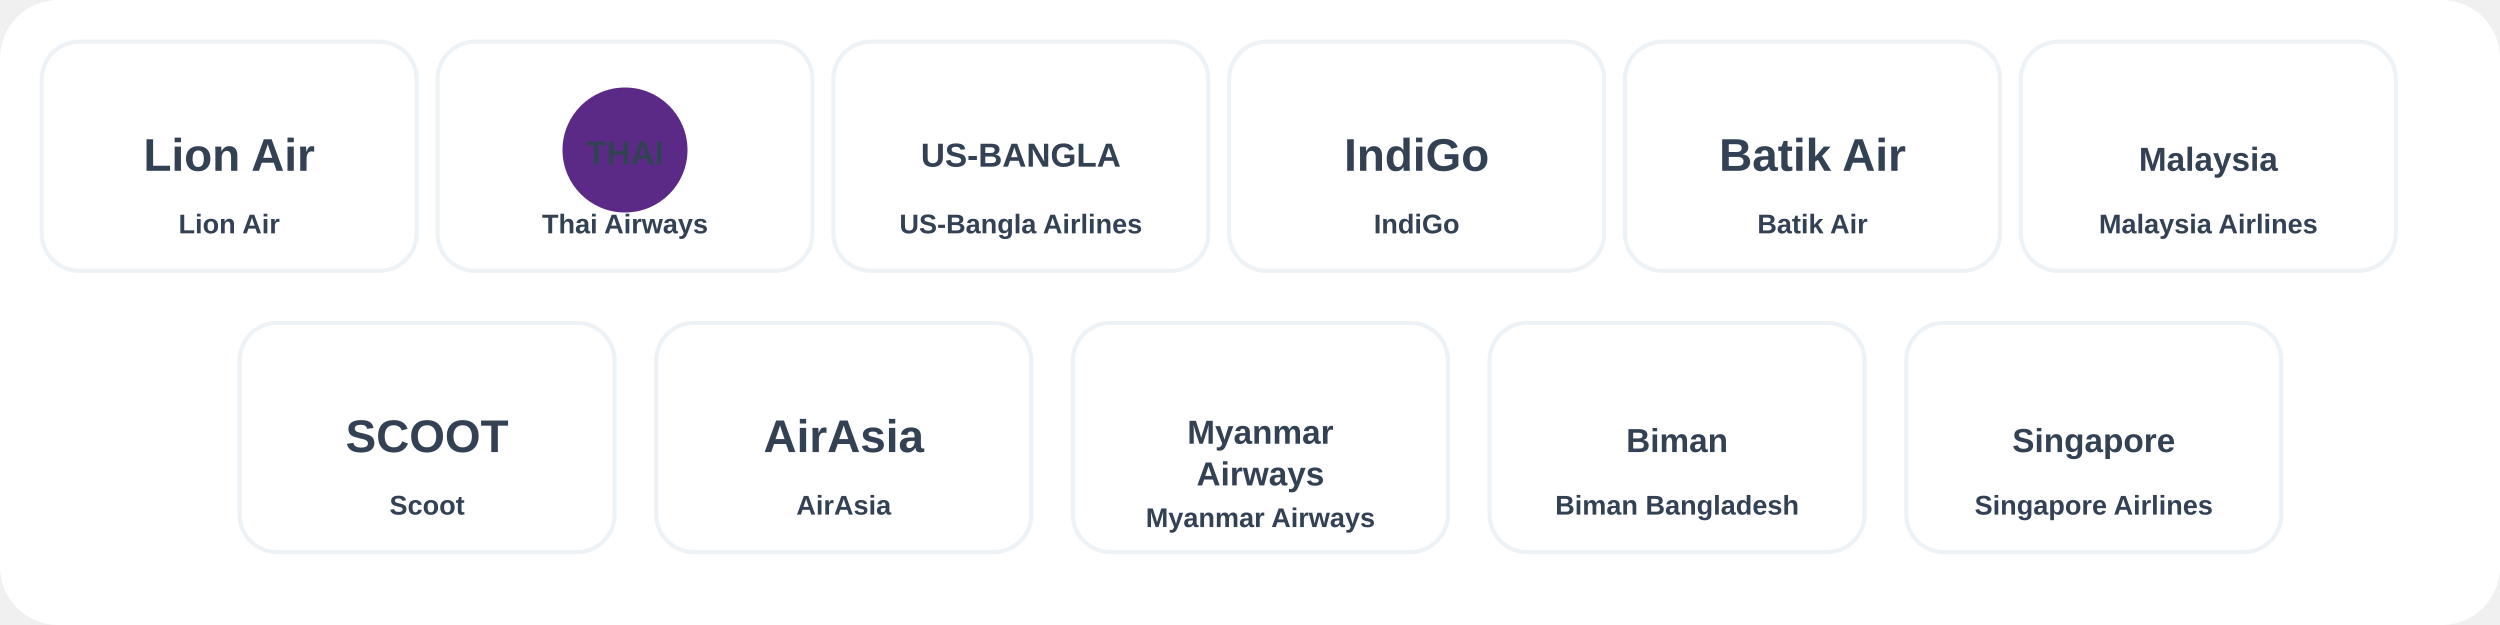
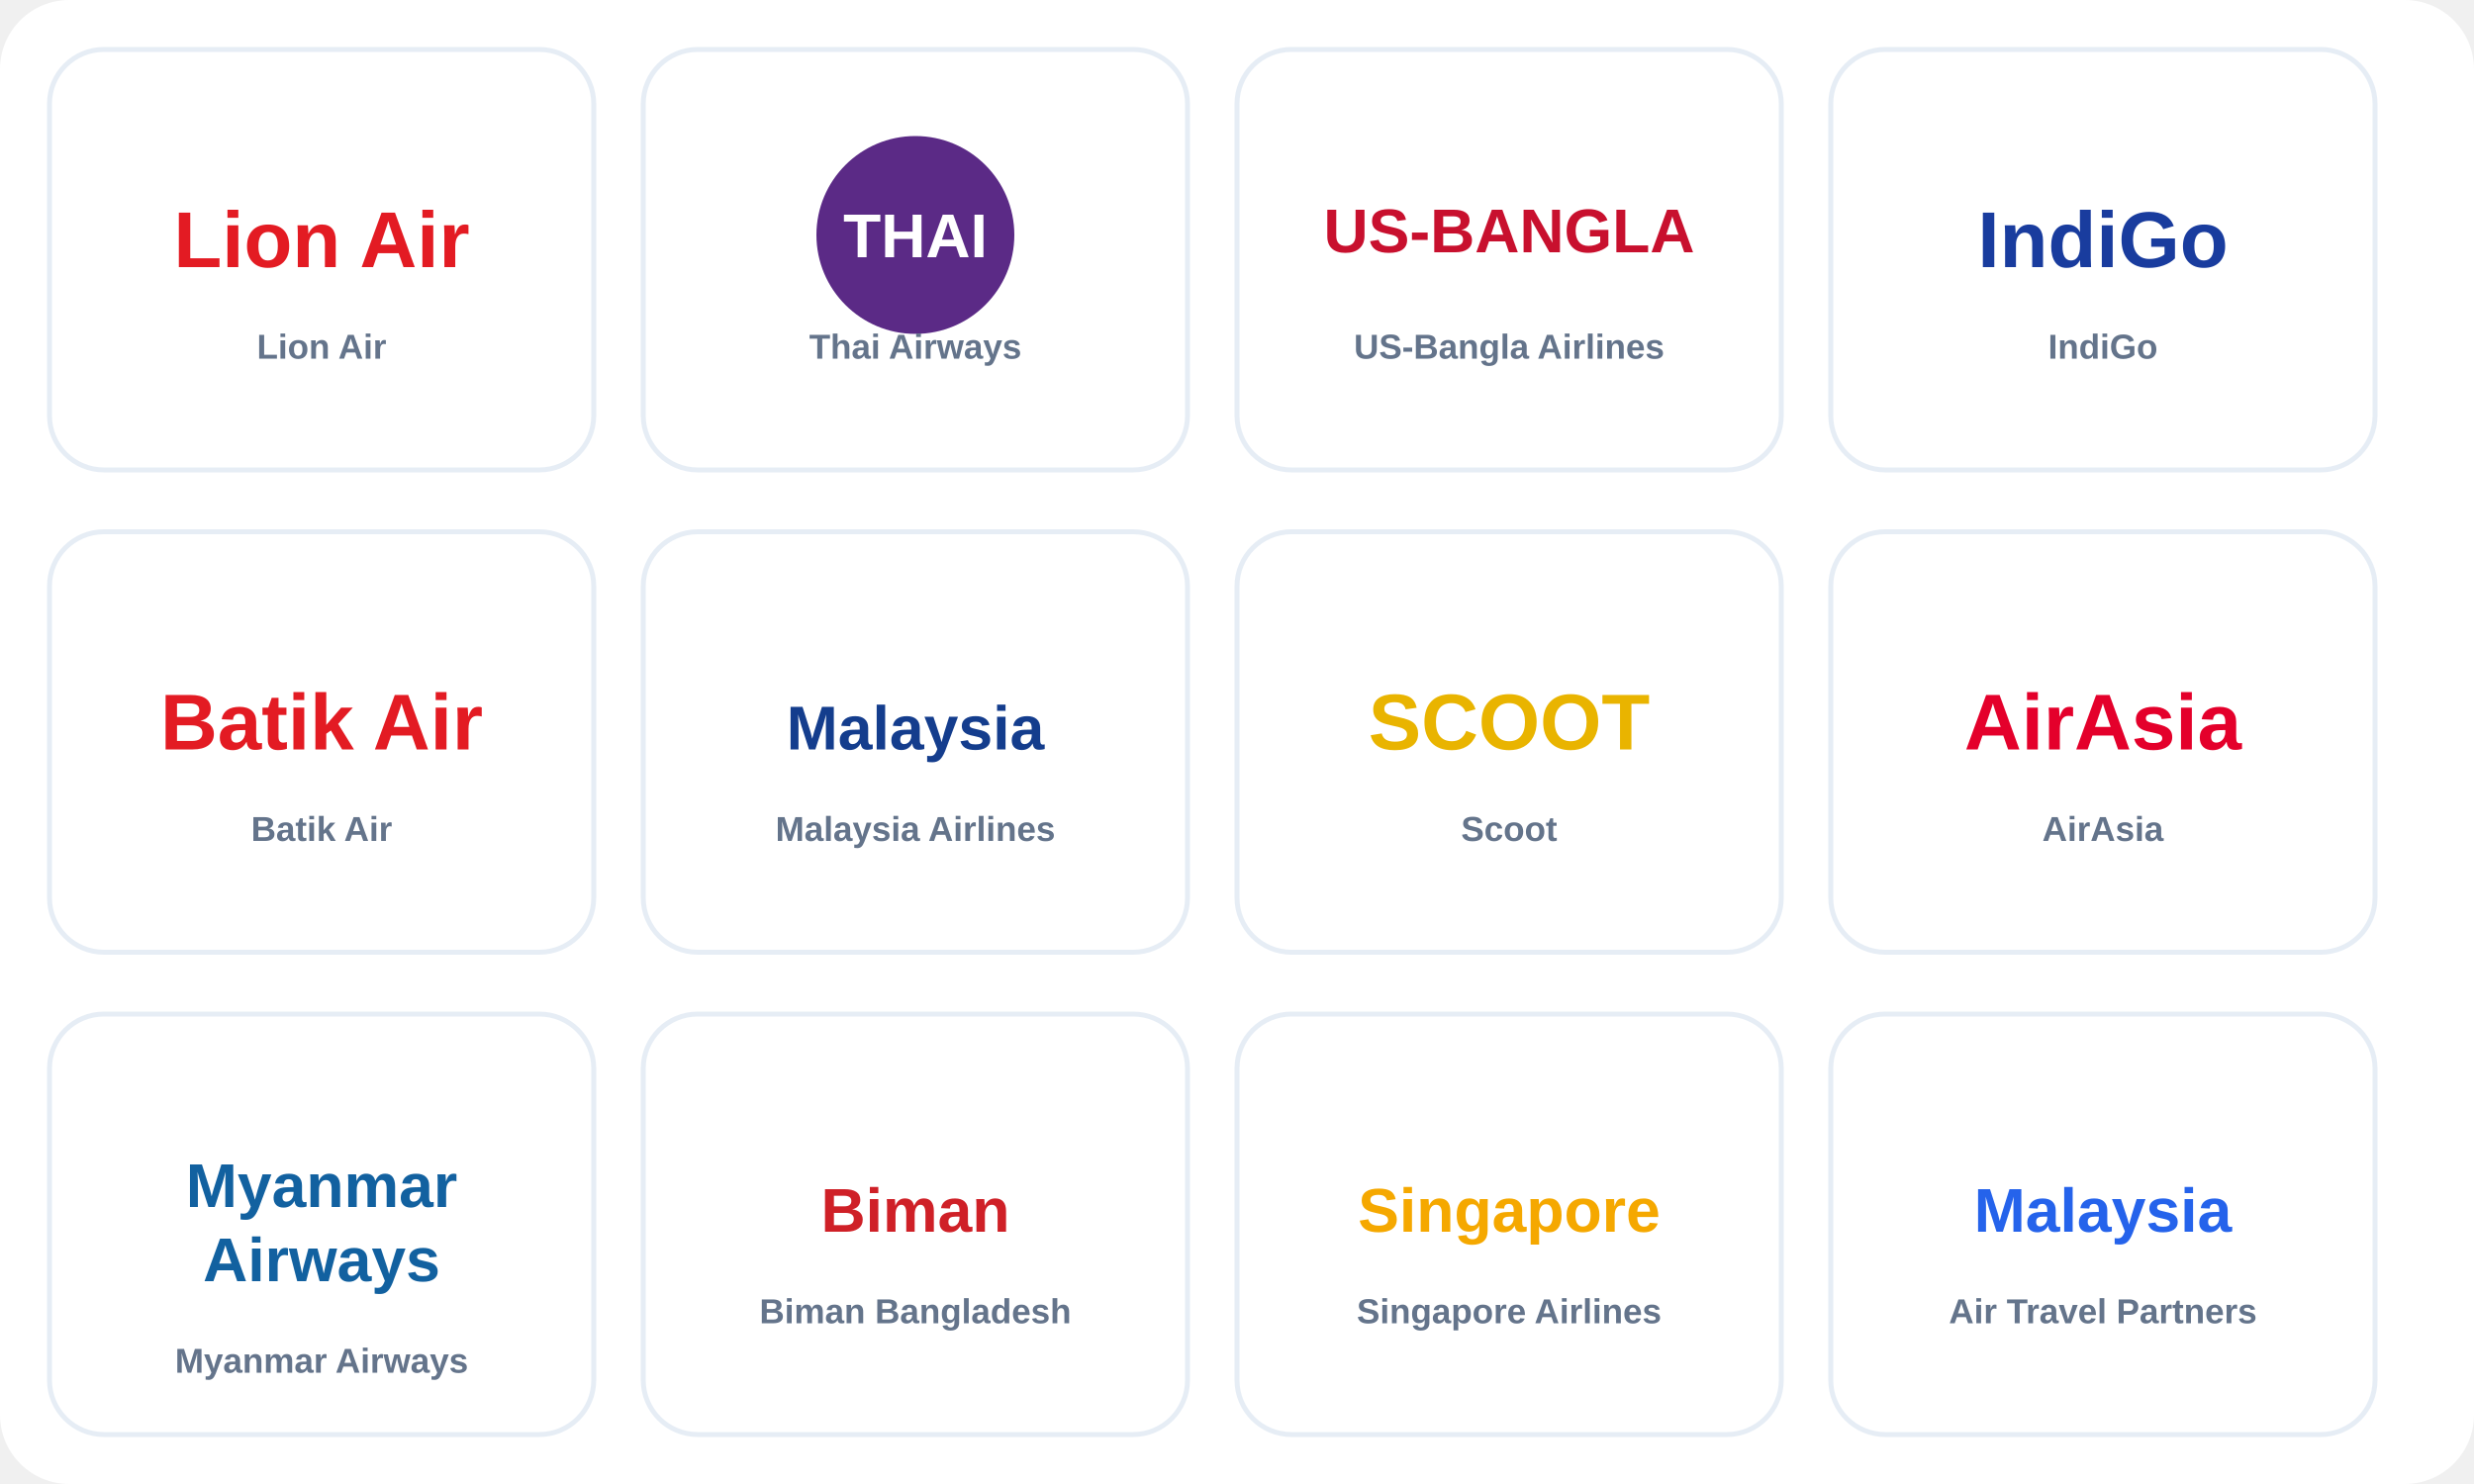
- <svg xmlns="http://www.w3.org/2000/svg" width="1200" height="300" viewBox="0 0 1200 300">
-   <rect width="1200" height="300" rx="28" fill="#ffffff" />
+ <svg xmlns="http://www.w3.org/2000/svg" width="1000" height="600" viewBox="0 0 1000 600">
+   <rect width="1000" height="600" rx="28" fill="#ffffff" />
  <style>
-     .card{fill:#fff;stroke:#edf2f7;stroke-width:2}
-     .name{font-family:Arial,Helvetica,sans-serif;font-weight:700;text-anchor:middle;fill:#334155}
-     .small{font-size:13px}.medium{font-size:16px}.big{font-size:22px}
+     .card{fill:#fff;stroke:#e6edf5;stroke-width:2}
+     .name{font-family:Arial,Helvetica,sans-serif;font-weight:700;text-anchor:middle}
+     .small{font-size:14px;fill:#64748b}.medium{font-size:25px}.big{font-size:32px}
  </style>
  <g>
    <g transform="translate(20,20)">
-       <rect class="card" width="180" height="110" rx="18" />
-       <text x="90" y="62" class="name big" fill="#e31b23">Lion Air</text>
-       <text x="90" y="92" class="name small">Lion Air</text>
+       <rect class="card" width="220" height="170" rx="22" />
+       <text x="110" y="88" class="name big" fill="#e31b23">Lion Air</text>
+       <text x="110" y="125" class="name small">Lion Air</text>
    </g>
-     <g transform="translate(210,20)">
-       <rect class="card" width="180" height="110" rx="18" />
-       <circle cx="90" cy="52" r="30" fill="#5b2a86" />
-       <text x="90" y="59" class="name medium" fill="#fff">THAI</text>
-       <text x="90" y="92" class="name small">Thai Airways</text>
+     <g transform="translate(260,20)">
+       <rect class="card" width="220" height="170" rx="22" />
+       <circle cx="110" cy="75" r="40" fill="#5b2a86" />
+       <text x="110" y="84" class="name medium" fill="#fff">THAI</text>
+       <text x="110" y="125" class="name small">Thai Airways</text>
    </g>
-     <g transform="translate(400,20)">
-       <rect class="card" width="180" height="110" rx="18" />
-       <text x="90" y="60" class="name medium" fill="#c8102e">US-BANGLA</text>
-       <text x="90" y="92" class="name small">US-Bangla Airlines</text>
+     <g transform="translate(500,20)">
+       <rect class="card" width="220" height="170" rx="22" />
+       <text x="110" y="82" class="name medium" fill="#c8102e">US-BANGLA</text>
+       <text x="110" y="125" class="name small">US-Bangla Airlines</text>
    </g>
-     <g transform="translate(590,20)">
-       <rect class="card" width="180" height="110" rx="18" />
-       <text x="90" y="62" class="name big" fill="#193c9e">IndiGo</text>
-       <text x="90" y="92" class="name small">IndiGo</text>
+     <g transform="translate(740,20)">
+       <rect class="card" width="220" height="170" rx="22" />
+       <text x="110" y="88" class="name big" fill="#193c9e">IndiGo</text>
+       <text x="110" y="125" class="name small">IndiGo</text>
    </g>
-     <g transform="translate(780,20)">
-       <rect class="card" width="180" height="110" rx="18" />
-       <text x="90" y="62" class="name big" fill="#e31b23">Batik Air</text>
-       <text x="90" y="92" class="name small">Batik Air</text>
+     <g transform="translate(20,215)">
+       <rect class="card" width="220" height="170" rx="22" />
+       <text x="110" y="88" class="name big" fill="#e31b23">Batik Air</text>
+       <text x="110" y="125" class="name small">Batik Air</text>
    </g>
-     <g transform="translate(970,20)">
-       <rect class="card" width="180" height="110" rx="18" />
-       <text x="90" y="62" class="name medium" fill="#143d8d">Malaysia</text>
-       <text x="90" y="92" class="name small">Malaysia Airlines</text>
+     <g transform="translate(260,215)">
+       <rect class="card" width="220" height="170" rx="22" />
+       <text x="110" y="88" class="name medium" fill="#143d8d">Malaysia</text>
+       <text x="110" y="125" class="name small">Malaysia Airlines</text>
    </g>
-     <g transform="translate(115,155)">
-       <rect class="card" width="180" height="110" rx="18" />
-       <text x="90" y="62" class="name big" fill="#e9b400">SCOOT</text>
-       <text x="90" y="92" class="name small">Scoot</text>
+     <g transform="translate(500,215)">
+       <rect class="card" width="220" height="170" rx="22" />
+       <text x="110" y="88" class="name big" fill="#e9b400">SCOOT</text>
+       <text x="110" y="125" class="name small">Scoot</text>
    </g>
-     <g transform="translate(315,155)">
-       <rect class="card" width="180" height="110" rx="18" />
-       <text x="90" y="62" class="name big" fill="#e4002b">AirAsia</text>
-       <text x="90" y="92" class="name small">AirAsia</text>
+     <g transform="translate(740,215)">
+       <rect class="card" width="220" height="170" rx="22" />
+       <text x="110" y="88" class="name big" fill="#e4002b">AirAsia</text>
+       <text x="110" y="125" class="name small">AirAsia</text>
    </g>
-     <g transform="translate(515,155)">
-       <rect class="card" width="180" height="110" rx="18" />
-       <text x="90" y="58" class="name medium" fill="#1261a0">Myanmar</text>
-       <text x="90" y="78" class="name medium" fill="#1261a0">Airways</text>
-       <text x="90" y="98" class="name small">Myanmar Airways</text>
+     <g transform="translate(20,410)">
+       <rect class="card" width="220" height="170" rx="22" />
+       <text x="110" y="78" class="name medium" fill="#1261a0">Myanmar</text>
+       <text x="110" y="108" class="name medium" fill="#1261a0">Airways</text>
+       <text x="110" y="145" class="name small">Myanmar Airways</text>
    </g>
-     <g transform="translate(715,155)">
-       <rect class="card" width="180" height="110" rx="18" />
-       <text x="90" y="62" class="name medium" fill="#cf2027">Biman</text>
-       <text x="90" y="92" class="name small">Biman Bangladesh</text>
+     <g transform="translate(260,410)">
+       <rect class="card" width="220" height="170" rx="22" />
+       <text x="110" y="88" class="name medium" fill="#cf2027">Biman</text>
+       <text x="110" y="125" class="name small">Biman Bangladesh</text>
    </g>
-     <g transform="translate(915,155)">
-       <rect class="card" width="180" height="110" rx="18" />
-       <text x="90" y="62" class="name medium" fill="#f5a800">Singapore</text>
-       <text x="90" y="92" class="name small">Singapore Airlines</text>
+     <g transform="translate(500,410)">
+       <rect class="card" width="220" height="170" rx="22" />
+       <text x="110" y="88" class="name medium" fill="#f5a800">Singapore</text>
+       <text x="110" y="125" class="name small">Singapore Airlines</text>
+     </g>
+     <g transform="translate(740,410)">
+       <rect class="card" width="220" height="170" rx="22" />
+       <text x="110" y="88" class="name medium" fill="#2563eb">Malaysia</text>
+       <text x="110" y="125" class="name small">Air Travel Partners</text>
    </g>
  </g>
</svg>
